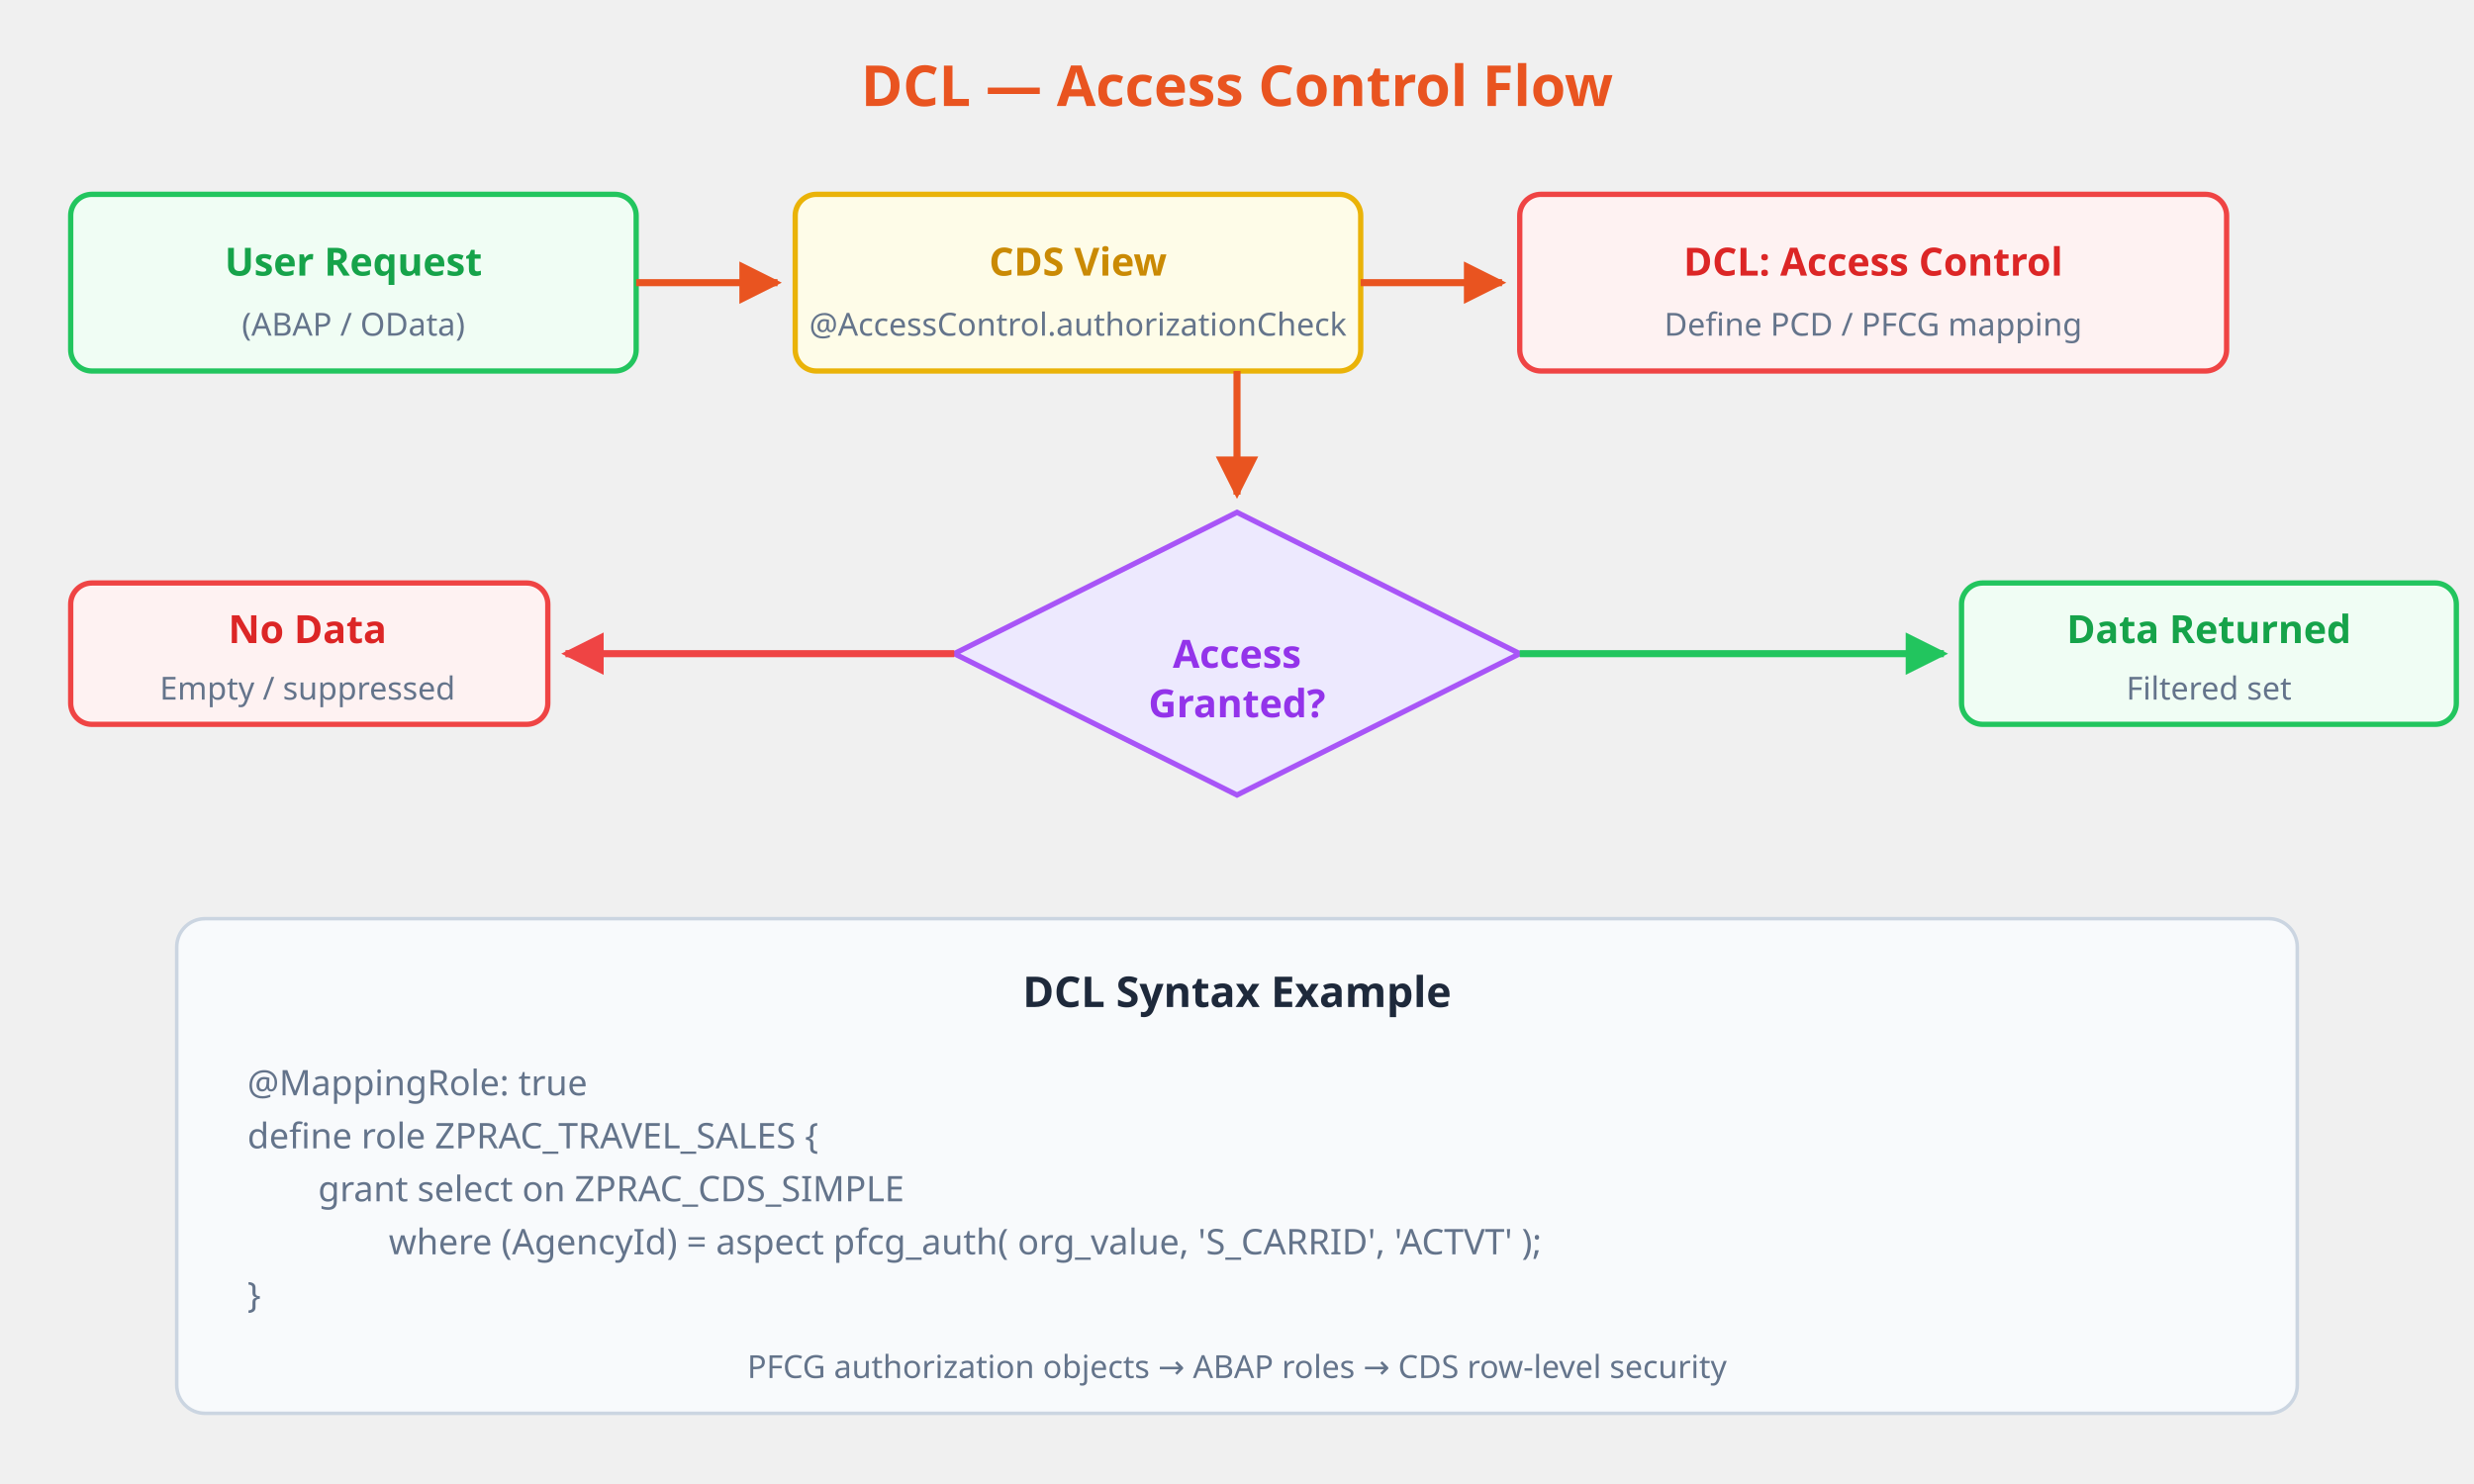
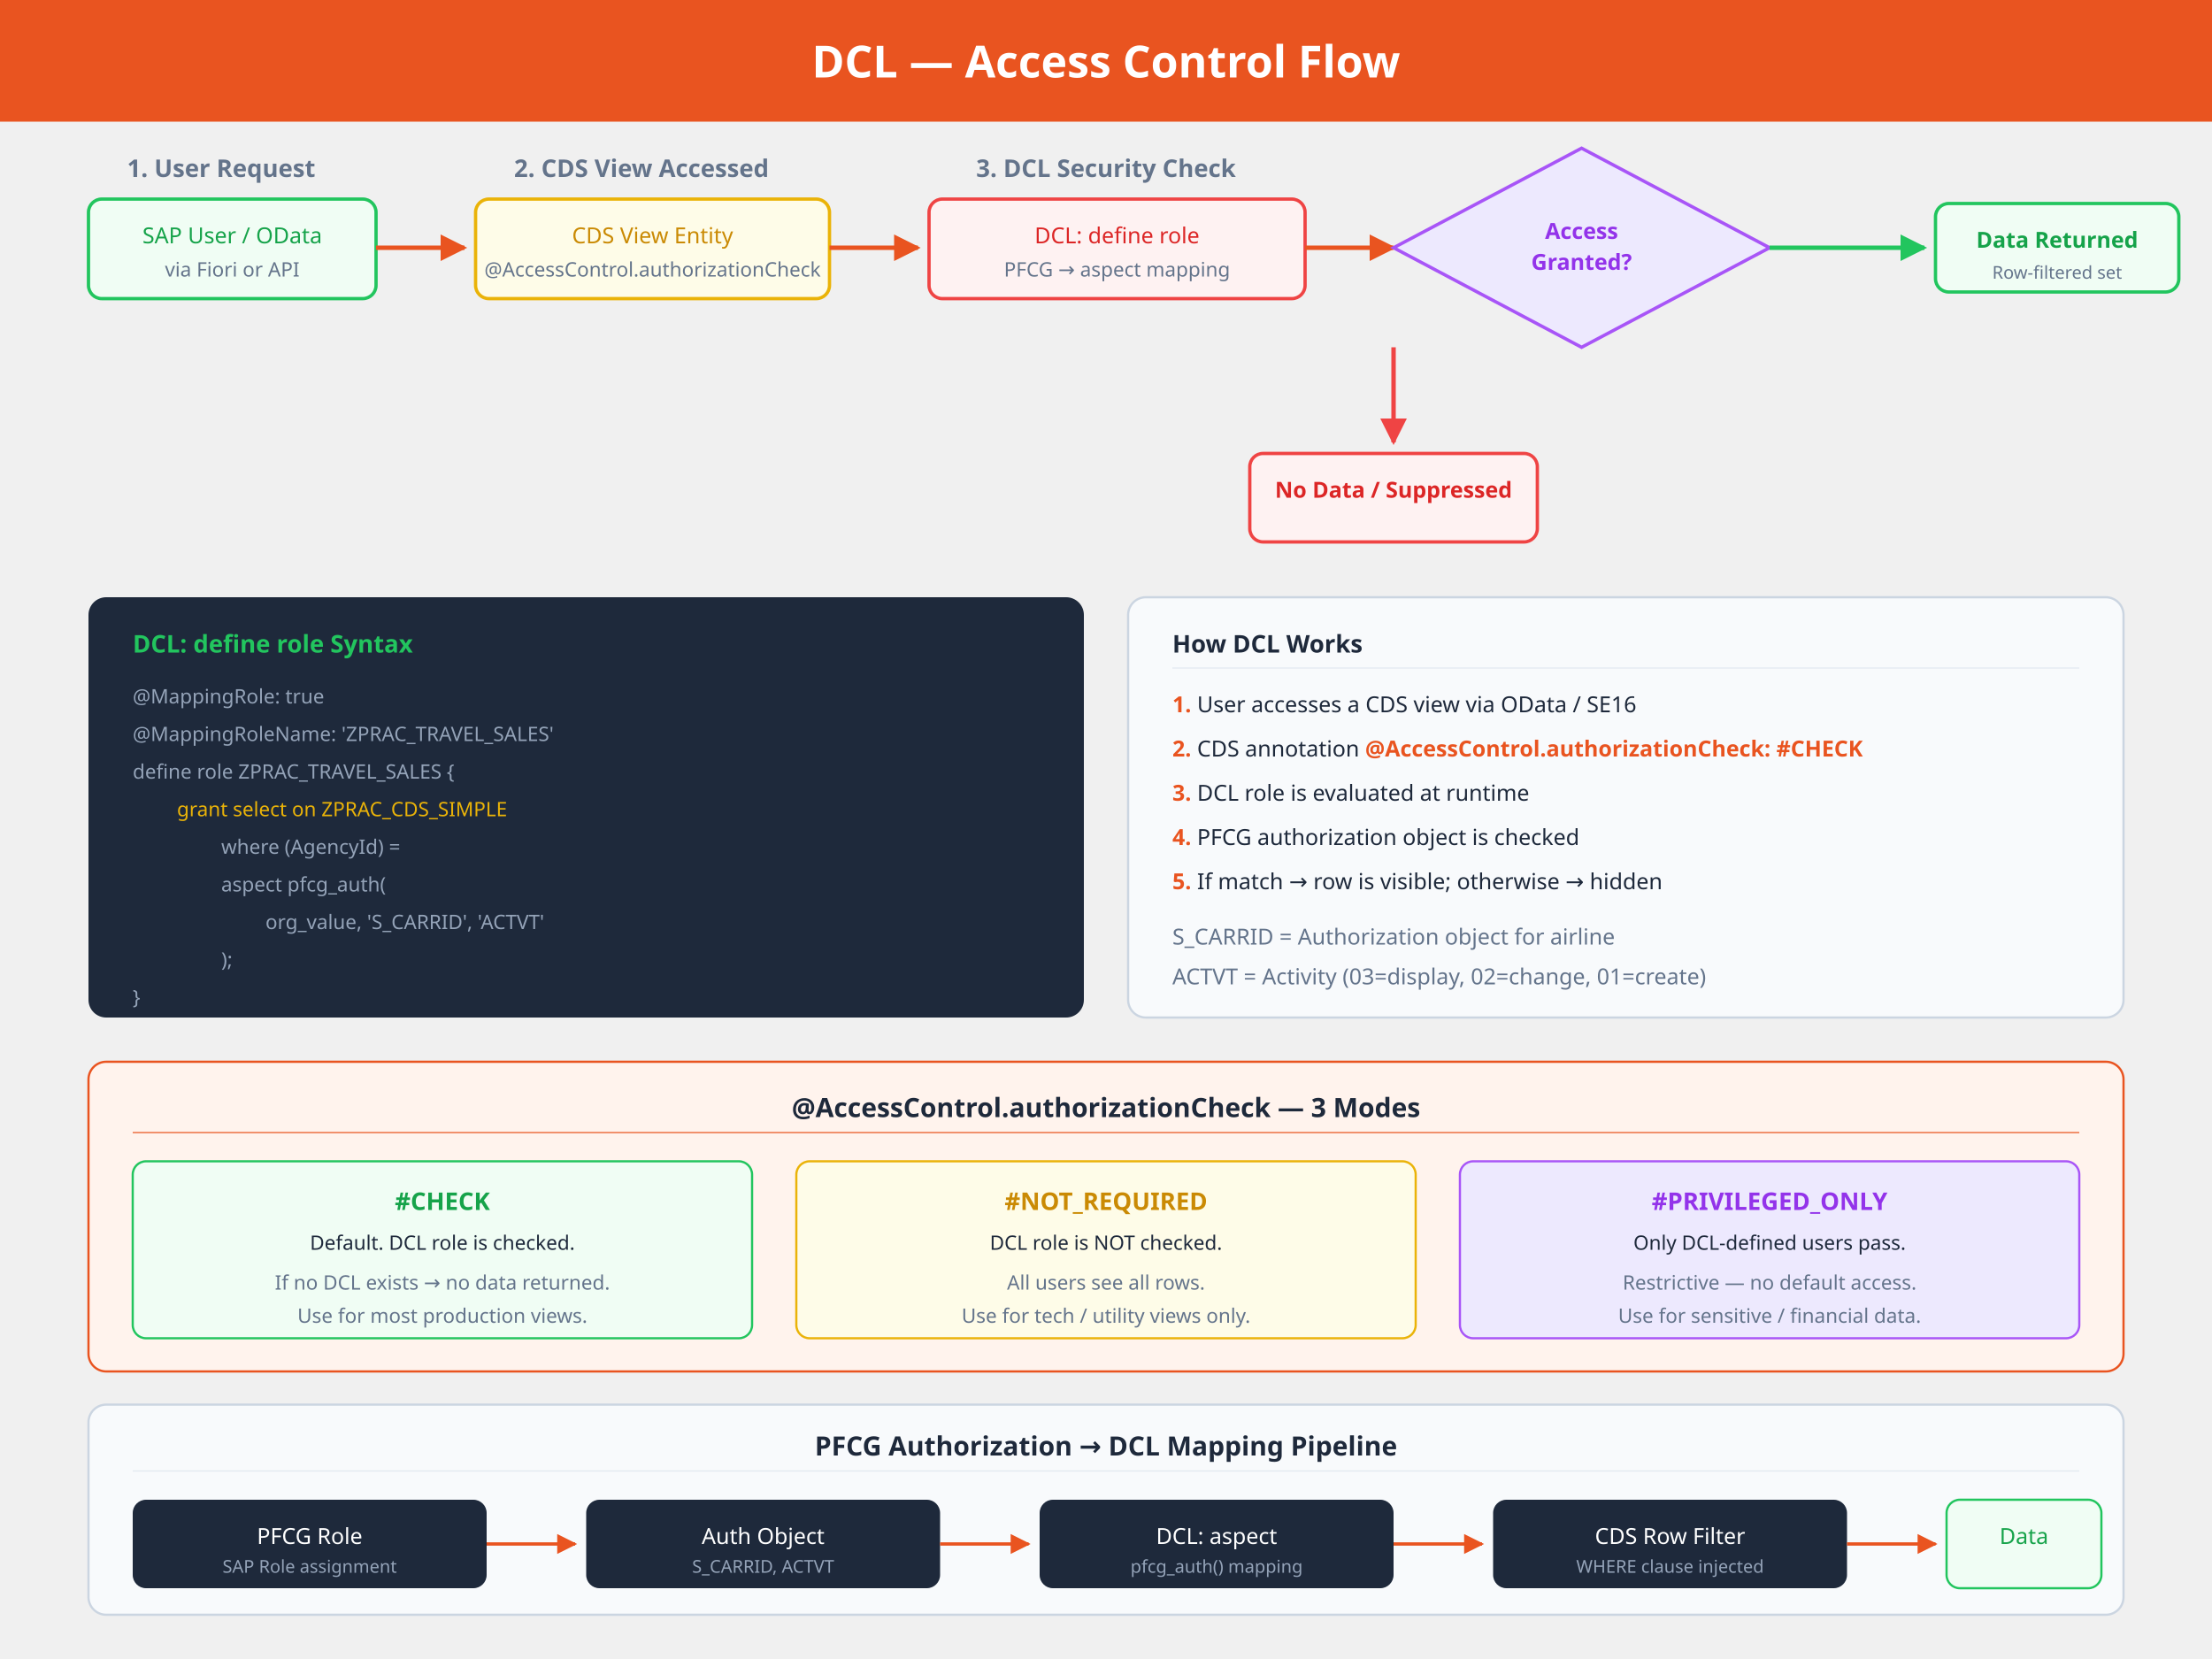
- <svg xmlns="http://www.w3.org/2000/svg" viewBox="0 0 700 420" font-family="'JetBrains Mono', 'Ubuntu', sans-serif">
+ <svg xmlns="http://www.w3.org/2000/svg" viewBox="0 0 1000 750" font-family="'Ubuntu', sans-serif">
  <defs>
-     <marker id="arrow" viewBox="0 0 10 10" refX="9" refY="5" markerWidth="6" markerHeight="6" orient="auto">
+     <marker id="arr" viewBox="0 0 10 10" refX="9" refY="5" markerWidth="6" markerHeight="6" orient="auto">
      <path d="M0,0 L10,5 L0,10 Z" fill="#E95420" />
    </marker>
-     <marker id="arrow-red" viewBox="0 0 10 10" refX="9" refY="5" markerWidth="6" markerHeight="6" orient="auto">
+     <marker id="arr-g" viewBox="0 0 10 10" refX="9" refY="5" markerWidth="6" markerHeight="6" orient="auto">
+       <path d="M0,0 L10,5 L0,10 Z" fill="#22C55E" />
+     </marker>
+     <marker id="arr-r" viewBox="0 0 10 10" refX="9" refY="5" markerWidth="6" markerHeight="6" orient="auto">
      <path d="M0,0 L10,5 L0,10 Z" fill="#EF4444" />
    </marker>
-     <marker id="arrow-green" viewBox="0 0 10 10" refX="9" refY="5" markerWidth="6" markerHeight="6" orient="auto">
-       <path d="M0,0 L10,5 L0,10 Z" fill="#22C55E" />
-     </marker>
  </defs>
-   <text x="350" y="30" text-anchor="middle" font-size="16" font-weight="bold" fill="#E95420">DCL — Access Control Flow</text>
-   <rect x="20" y="55" width="160" height="50" rx="6" fill="#F0FDF4" stroke="#22C55E" stroke-width="1.5" />
-   <text x="100" y="78" text-anchor="middle" font-size="11" font-weight="bold" fill="#16A34A">User Request</text>
-   <text x="100" y="95" text-anchor="middle" font-size="9" fill="#64748b">(ABAP / OData)</text>
-   <line x1="180" y1="80" x2="220" y2="80" stroke="#E95420" stroke-width="2" marker-end="url(#arrow)" />
-   <rect x="225" y="55" width="160" height="50" rx="6" fill="#FEFCE8" stroke="#EAB308" stroke-width="1.5" />
-   <text x="305" y="78" text-anchor="middle" font-size="11" font-weight="bold" fill="#CA8A04">CDS View</text>
-   <text x="305" y="95" text-anchor="middle" font-size="9" fill="#64748b">@AccessControl.authorizationCheck</text>
-   <line x1="385" y1="80" x2="425" y2="80" stroke="#E95420" stroke-width="2" marker-end="url(#arrow)" />
-   <rect x="430" y="55" width="200" height="50" rx="6" fill="#FEF2F2" stroke="#EF4444" stroke-width="1.5" />
-   <text x="530" y="78" text-anchor="middle" font-size="11" font-weight="bold" fill="#DC2626">DCL: Access Control</text>
-   <text x="530" y="95" text-anchor="middle" font-size="9" fill="#64748b">Define PCD / PFCG mapping</text>
-   <polygon points="350,145 430,185 350,225 270,185" fill="#EDE9FE" stroke="#A855F7" stroke-width="1.5" />
-   <text x="350" y="189" text-anchor="middle" font-size="11" font-weight="bold" fill="#9333EA">Access</text>
-   <text x="350" y="203" text-anchor="middle" font-size="11" font-weight="bold" fill="#9333EA">Granted?</text>
-   <line x1="350" y1="105" x2="350" y2="140" stroke="#E95420" stroke-width="2" marker-end="url(#arrow)" />
-   <line x1="430" y1="185" x2="550" y2="185" stroke="#22C55E" stroke-width="2" marker-end="url(#arrow-green)" />
-   <rect x="555" y="165" width="140" height="40" rx="6" fill="#F0FDF4" stroke="#22C55E" stroke-width="1.5" />
-   <text x="625" y="182" text-anchor="middle" font-size="11" font-weight="bold" fill="#16A34A">Data Returned</text>
-   <text x="625" y="198" text-anchor="middle" font-size="9" fill="#64748b">Filtered set</text>
-   <line x1="270" y1="185" x2="160" y2="185" stroke="#EF4444" stroke-width="2" marker-end="url(#arrow-red)" />
-   <rect x="20" y="165" width="135" height="40" rx="6" fill="#FEF2F2" stroke="#EF4444" stroke-width="1.5" />
-   <text x="87" y="182" text-anchor="middle" font-size="11" font-weight="bold" fill="#DC2626">No Data</text>
-   <text x="87" y="198" text-anchor="middle" font-size="9" fill="#64748b">Empty / suppressed</text>
-   <rect x="50" y="260" width="600" height="140" rx="8" fill="#F8FAFC" stroke="#CBD5E1" stroke-width="1" />
-   <text x="350" y="285" text-anchor="middle" font-size="12" font-weight="bold" fill="#1e293b">DCL Syntax Example</text>
-   <text x="70" y="310" font-size="10" fill="#64748b">@MappingRole: true</text>
-   <text x="70" y="325" font-size="10" fill="#64748b">define role ZPRAC_TRAVEL_SALES {</text>
-   <text x="90" y="340" font-size="10" fill="#64748b">grant select on ZPRAC_CDS_SIMPLE</text>
-   <text x="110" y="355" font-size="10" fill="#64748b">where (AgencyId) = aspect pfcg_auth( org_value, 'S_CARRID', 'ACTVT' );</text>
-   <text x="70" y="370" font-size="10" fill="#64748b">}</text>
-   <text x="350" y="390" text-anchor="middle" font-size="9" fill="#64748b">PFCG authorization objects → ABAP roles → CDS row-level security</text>
+   <rect x="0" y="0" width="1000" height="55" fill="#E95420" />
+   <text x="500" y="35" text-anchor="middle" font-size="20" font-weight="bold" fill="#FFF">DCL — Access Control Flow</text>
+   <text x="100" y="80" text-anchor="middle" font-size="11" font-weight="bold" fill="#64748B">1. User Request</text>
+   <rect x="40" y="90" width="130" height="45" rx="6" fill="#F0FDF4" stroke="#22C55E" stroke-width="1.5" />
+   <text x="105" y="110" text-anchor="middle" font-size="10" fill="#16A34A">SAP User / OData</text>
+   <text x="105" y="125" text-anchor="middle" font-size="9" fill="#64748B">via Fiori or API</text>
+   <line x1="170" y1="112" x2="210" y2="112" stroke="#E95420" stroke-width="2" marker-end="url(#arr)" />
+   <text x="290" y="80" text-anchor="middle" font-size="11" font-weight="bold" fill="#64748B">2. CDS View Accessed</text>
+   <rect x="215" y="90" width="160" height="45" rx="6" fill="#FEFCE8" stroke="#EAB308" stroke-width="1.5" />
+   <text x="295" y="110" text-anchor="middle" font-size="10" fill="#CA8A04">CDS View Entity</text>
+   <text x="295" y="125" text-anchor="middle" font-size="9" fill="#64748B">@AccessControl.authorizationCheck</text>
+   <line x1="375" y1="112" x2="415" y2="112" stroke="#E95420" stroke-width="2" marker-end="url(#arr)" />
+   <text x="500" y="80" text-anchor="middle" font-size="11" font-weight="bold" fill="#64748B">3. DCL Security Check</text>
+   <rect x="420" y="90" width="170" height="45" rx="6" fill="#FEF2F2" stroke="#EF4444" stroke-width="1.5" />
+   <text x="505" y="110" text-anchor="middle" font-size="10" fill="#DC2626">DCL: define role</text>
+   <text x="505" y="125" text-anchor="middle" font-size="9" fill="#64748B">PFCG → aspect mapping</text>
+   <line x1="590" y1="112" x2="630" y2="112" stroke="#E95420" stroke-width="2" marker-end="url(#arr)" />
+   <polygon points="715,67 800,112 715,157 630,112" fill="#EDE9FE" stroke="#A855F7" stroke-width="1.5" />
+   <text x="715" y="108" text-anchor="middle" font-size="10" font-weight="bold" fill="#9333EA">Access</text>
+   <text x="715" y="122" text-anchor="middle" font-size="10" font-weight="bold" fill="#9333EA">Granted?</text>
+   <line x1="800" y1="112" x2="870" y2="112" stroke="#22C55E" stroke-width="2" marker-end="url(#arr-g)" />
+   <rect x="875" y="92" width="110" height="40" rx="6" fill="#F0FDF4" stroke="#22C55E" stroke-width="1.5" />
+   <text x="930" y="112" text-anchor="middle" font-size="10" font-weight="bold" fill="#16A34A">Data Returned</text>
+   <text x="930" y="126" text-anchor="middle" font-size="8" fill="#64748B">Row-filtered set</text>
+   <line x1="630" y1="157" x2="630" y2="200" stroke="#EF4444" stroke-width="2" marker-end="url(#arr-r)" />
+   <rect x="565" y="205" width="130" height="40" rx="6" fill="#FEF2F2" stroke="#EF4444" stroke-width="1.5" />
+   <text x="630" y="225" text-anchor="middle" font-size="10" font-weight="bold" fill="#DC2626">No Data / Suppressed</text>
+   <rect x="40" y="270" width="450" height="190" rx="8" fill="#1E293B" />
+   <text x="60" y="295" font-size="11" font-weight="bold" fill="#22C55E">DCL: define role Syntax</text>
+   <text x="60" y="318" font-size="9" fill="#94A3B8">@MappingRole: true</text>
+   <text x="60" y="335" font-size="9" fill="#94A3B8">@MappingRoleName: 'ZPRAC_TRAVEL_SALES'</text>
+   <text x="60" y="352" font-size="9" fill="#94A3B8">define role ZPRAC_TRAVEL_SALES {</text>
+   <text x="80" y="369" font-size="9" fill="#EAB308">  grant select on ZPRAC_CDS_SIMPLE</text>
+   <text x="100" y="386" font-size="9" fill="#94A3B8">  where (AgencyId) =</text>
+   <text x="100" y="403" font-size="9" fill="#94A3B8">    aspect pfcg_auth(</text>
+   <text x="120" y="420" font-size="9" fill="#94A3B8">  org_value, 'S_CARRID', 'ACTVT'</text>
+   <text x="100" y="437" font-size="9" fill="#94A3B8">  );</text>
+   <text x="60" y="454" font-size="9" fill="#94A3B8">}</text>
+   <rect x="510" y="270" width="450" height="190" rx="8" fill="#F8FAFC" stroke="#CBD5E1" stroke-width="1" />
+   <text x="530" y="295" font-size="11" font-weight="bold" fill="#1e293b">How DCL Works</text>
+   <line x1="530" y1="302" x2="940" y2="302" stroke="#E2E8F0" stroke-width="0.5" />
+   <text x="530" y="322" font-size="10" fill="#1e293b">
+     <tspan font-weight="bold" fill="#E95420">1.</tspan> User accesses a CDS view via OData / SE16</text>
+   <text x="530" y="342" font-size="10" fill="#1e293b">
+     <tspan font-weight="bold" fill="#E95420">2.</tspan> CDS annotation <tspan font-weight="bold" fill="#E95420">@AccessControl.authorizationCheck: #CHECK</tspan>
+   </text>
+   <text x="530" y="362" font-size="10" fill="#1e293b">
+     <tspan font-weight="bold" fill="#E95420">3.</tspan> DCL role is evaluated at runtime</text>
+   <text x="530" y="382" font-size="10" fill="#1e293b">
+     <tspan font-weight="bold" fill="#E95420">4.</tspan> PFCG authorization object is checked</text>
+   <text x="530" y="402" font-size="10" fill="#1e293b">
+     <tspan font-weight="bold" fill="#E95420">5.</tspan> If match → row is visible; otherwise → hidden</text>
+   <text x="530" y="427" font-size="10" fill="#64748B">S_CARRID = Authorization object for airline</text>
+   <text x="530" y="445" font-size="10" fill="#64748B">ACTVT = Activity (03=display, 02=change, 01=create)</text>
+   <rect x="40" y="480" width="920" height="140" rx="8" fill="#FFF3ED" stroke="#E95420" stroke-width="1" />
+   <text x="500" y="505" text-anchor="middle" font-size="12" font-weight="bold" fill="#1e293b">@AccessControl.authorizationCheck — 3 Modes</text>
+   <line x1="60" y1="512" x2="940" y2="512" stroke="#E95420" stroke-width="0.5" />
+   <rect x="60" y="525" width="280" height="80" rx="6" fill="#F0FDF4" stroke="#22C55E" stroke-width="1" />
+   <text x="200" y="547" text-anchor="middle" font-size="11" font-weight="bold" fill="#16A34A">#CHECK</text>
+   <text x="200" y="565" text-anchor="middle" font-size="9" fill="#1e293b">Default. DCL role is checked.</text>
+   <text x="200" y="583" text-anchor="middle" font-size="9" fill="#64748B">If no DCL exists → no data returned.</text>
+   <text x="200" y="598" text-anchor="middle" font-size="9" fill="#64748B">Use for most production views.</text>
+   <rect x="360" y="525" width="280" height="80" rx="6" fill="#FEFCE8" stroke="#EAB308" stroke-width="1" />
+   <text x="500" y="547" text-anchor="middle" font-size="11" font-weight="bold" fill="#CA8A04">#NOT_REQUIRED</text>
+   <text x="500" y="565" text-anchor="middle" font-size="9" fill="#1e293b">DCL role is NOT checked.</text>
+   <text x="500" y="583" text-anchor="middle" font-size="9" fill="#64748B">All users see all rows.</text>
+   <text x="500" y="598" text-anchor="middle" font-size="9" fill="#64748B">Use for tech / utility views only.</text>
+   <rect x="660" y="525" width="280" height="80" rx="6" fill="#EDE9FE" stroke="#A855F7" stroke-width="1" />
+   <text x="800" y="547" text-anchor="middle" font-size="11" font-weight="bold" fill="#9333EA">#PRIVILEGED_ONLY</text>
+   <text x="800" y="565" text-anchor="middle" font-size="9" fill="#1e293b">Only DCL-defined users pass.</text>
+   <text x="800" y="583" text-anchor="middle" font-size="9" fill="#64748B">Restrictive — no default access.</text>
+   <text x="800" y="598" text-anchor="middle" font-size="9" fill="#64748B">Use for sensitive / financial data.</text>
+   <rect x="40" y="635" width="920" height="95" rx="8" fill="#F8FAFC" stroke="#CBD5E1" stroke-width="1" />
+   <text x="500" y="658" text-anchor="middle" font-size="12" font-weight="bold" fill="#1e293b">PFCG Authorization → DCL Mapping Pipeline</text>
+   <line x1="60" y1="665" x2="940" y2="665" stroke="#E2E8F0" stroke-width="0.5" />
+   <rect x="60" y="678" width="160" height="40" rx="6" fill="#1E293B" />
+   <text x="140" y="698" text-anchor="middle" font-size="10" fill="#FFF">PFCG Role</text>
+   <text x="140" y="711" text-anchor="middle" font-size="8" fill="#94A3B8">SAP Role assignment</text>
+   <line x1="220" y1="698" x2="260" y2="698" stroke="#E95420" stroke-width="1.5" marker-end="url(#arr)" />
+   <rect x="265" y="678" width="160" height="40" rx="6" fill="#1E293B" />
+   <text x="345" y="698" text-anchor="middle" font-size="10" fill="#FFF">Auth Object</text>
+   <text x="345" y="711" text-anchor="middle" font-size="8" fill="#94A3B8">S_CARRID, ACTVT</text>
+   <line x1="425" y1="698" x2="465" y2="698" stroke="#E95420" stroke-width="1.5" marker-end="url(#arr)" />
+   <rect x="470" y="678" width="160" height="40" rx="6" fill="#1E293B" />
+   <text x="550" y="698" text-anchor="middle" font-size="10" fill="#FFF">DCL: aspect</text>
+   <text x="550" y="711" text-anchor="middle" font-size="8" fill="#94A3B8">pfcg_auth() mapping</text>
+   <line x1="630" y1="698" x2="670" y2="698" stroke="#E95420" stroke-width="1.5" marker-end="url(#arr)" />
+   <rect x="675" y="678" width="160" height="40" rx="6" fill="#1E293B" />
+   <text x="755" y="698" text-anchor="middle" font-size="10" fill="#FFF">CDS Row Filter</text>
+   <text x="755" y="711" text-anchor="middle" font-size="8" fill="#94A3B8">WHERE clause injected</text>
+   <line x1="835" y1="698" x2="875" y2="698" stroke="#E95420" stroke-width="1.5" marker-end="url(#arr)" />
+   <rect x="880" y="678" width="70" height="40" rx="6" fill="#F0FDF4" stroke="#22C55E" stroke-width="1" />
+   <text x="915" y="698" text-anchor="middle" font-size="10" fill="#16A34A">Data</text>
</svg>
